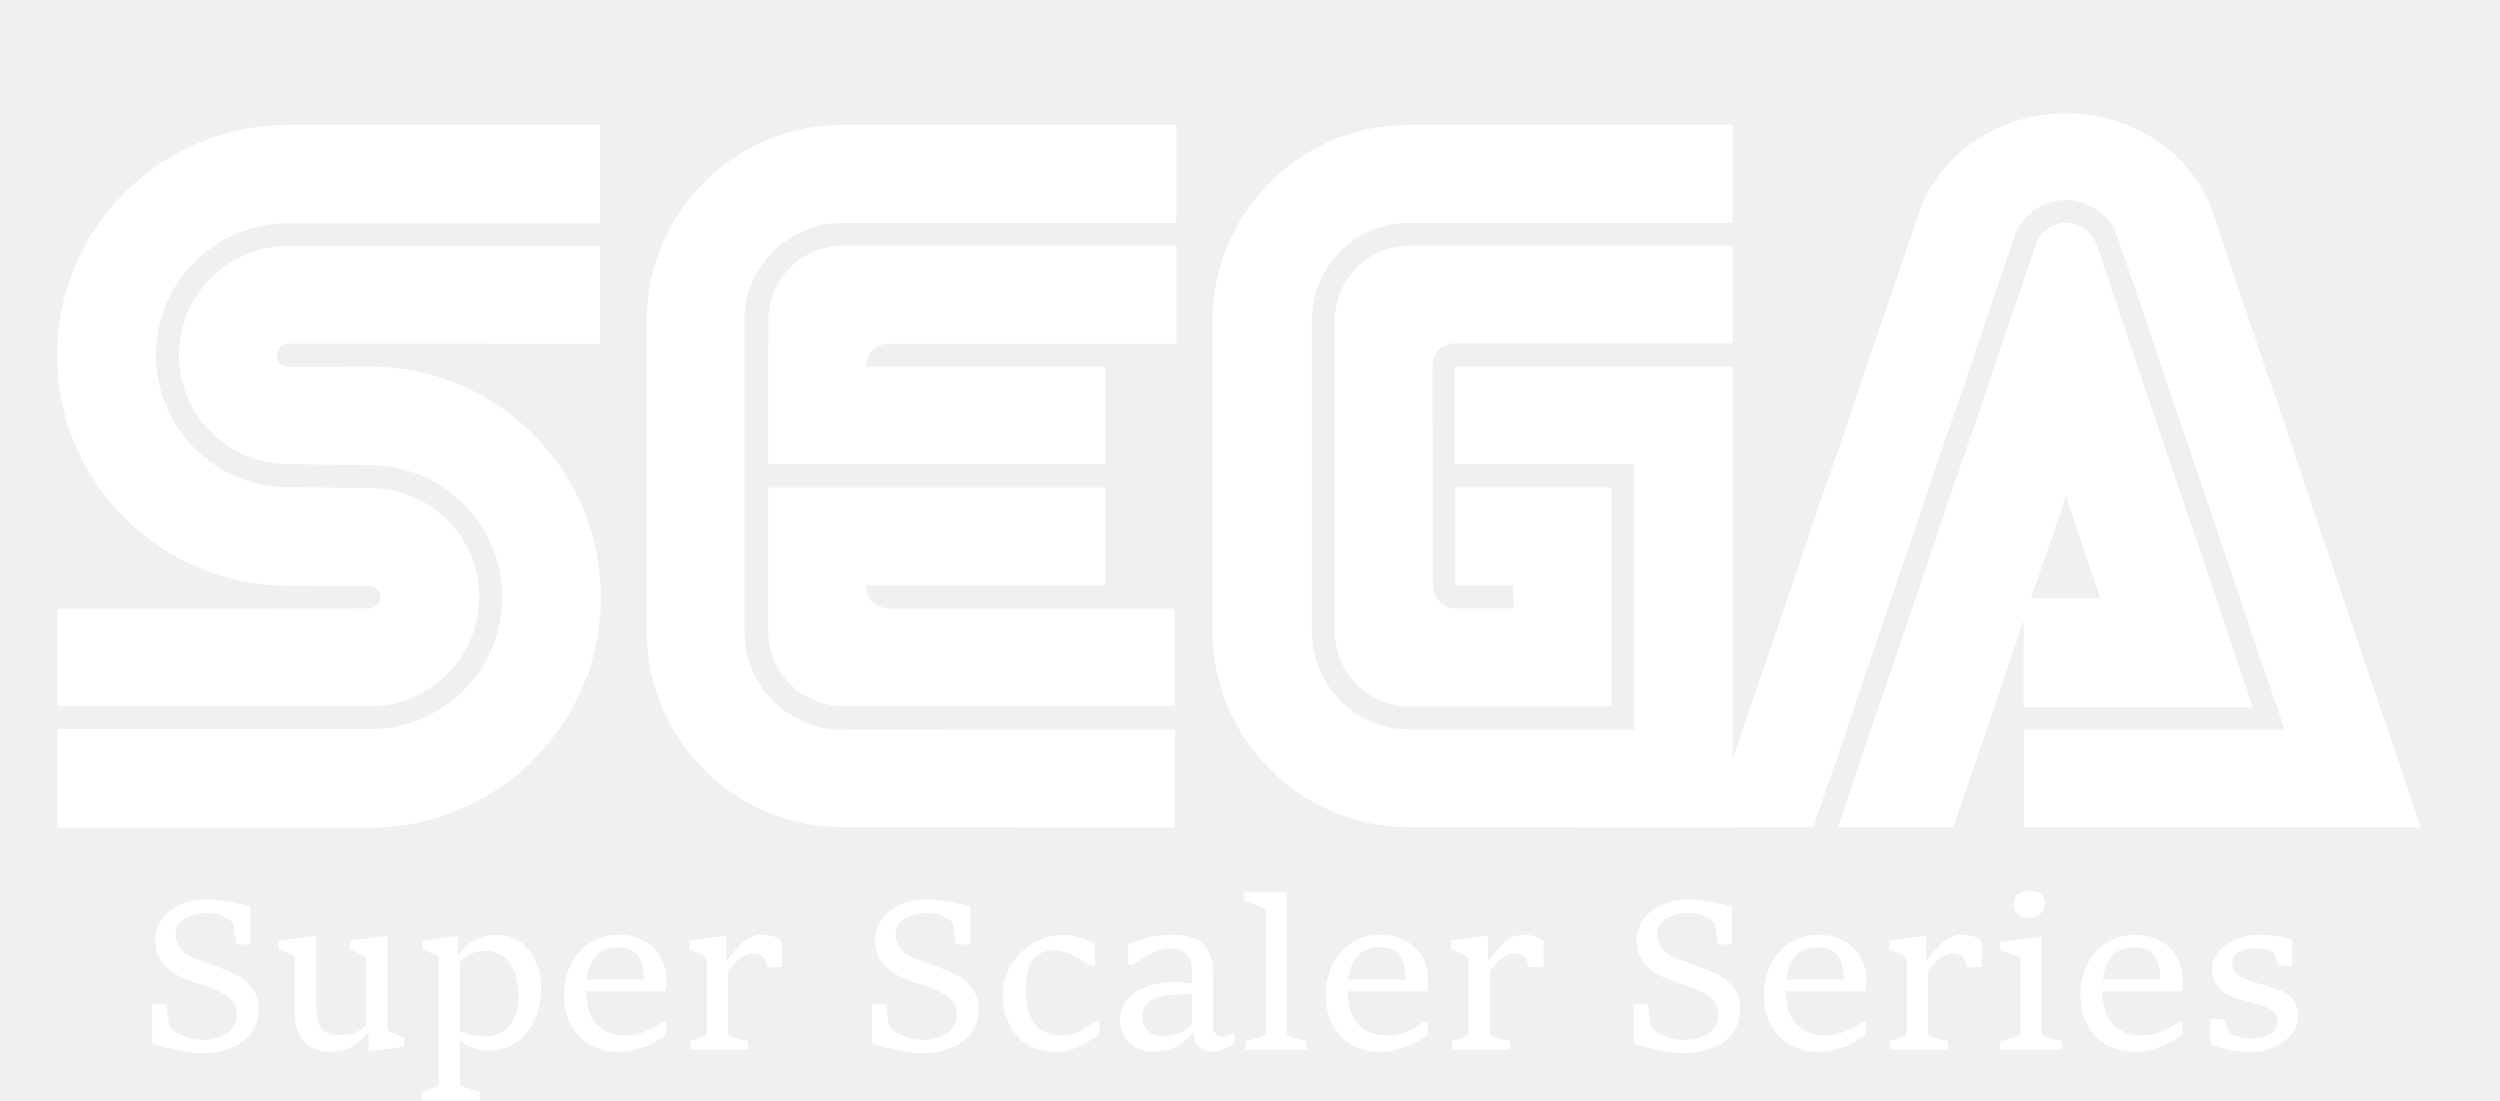
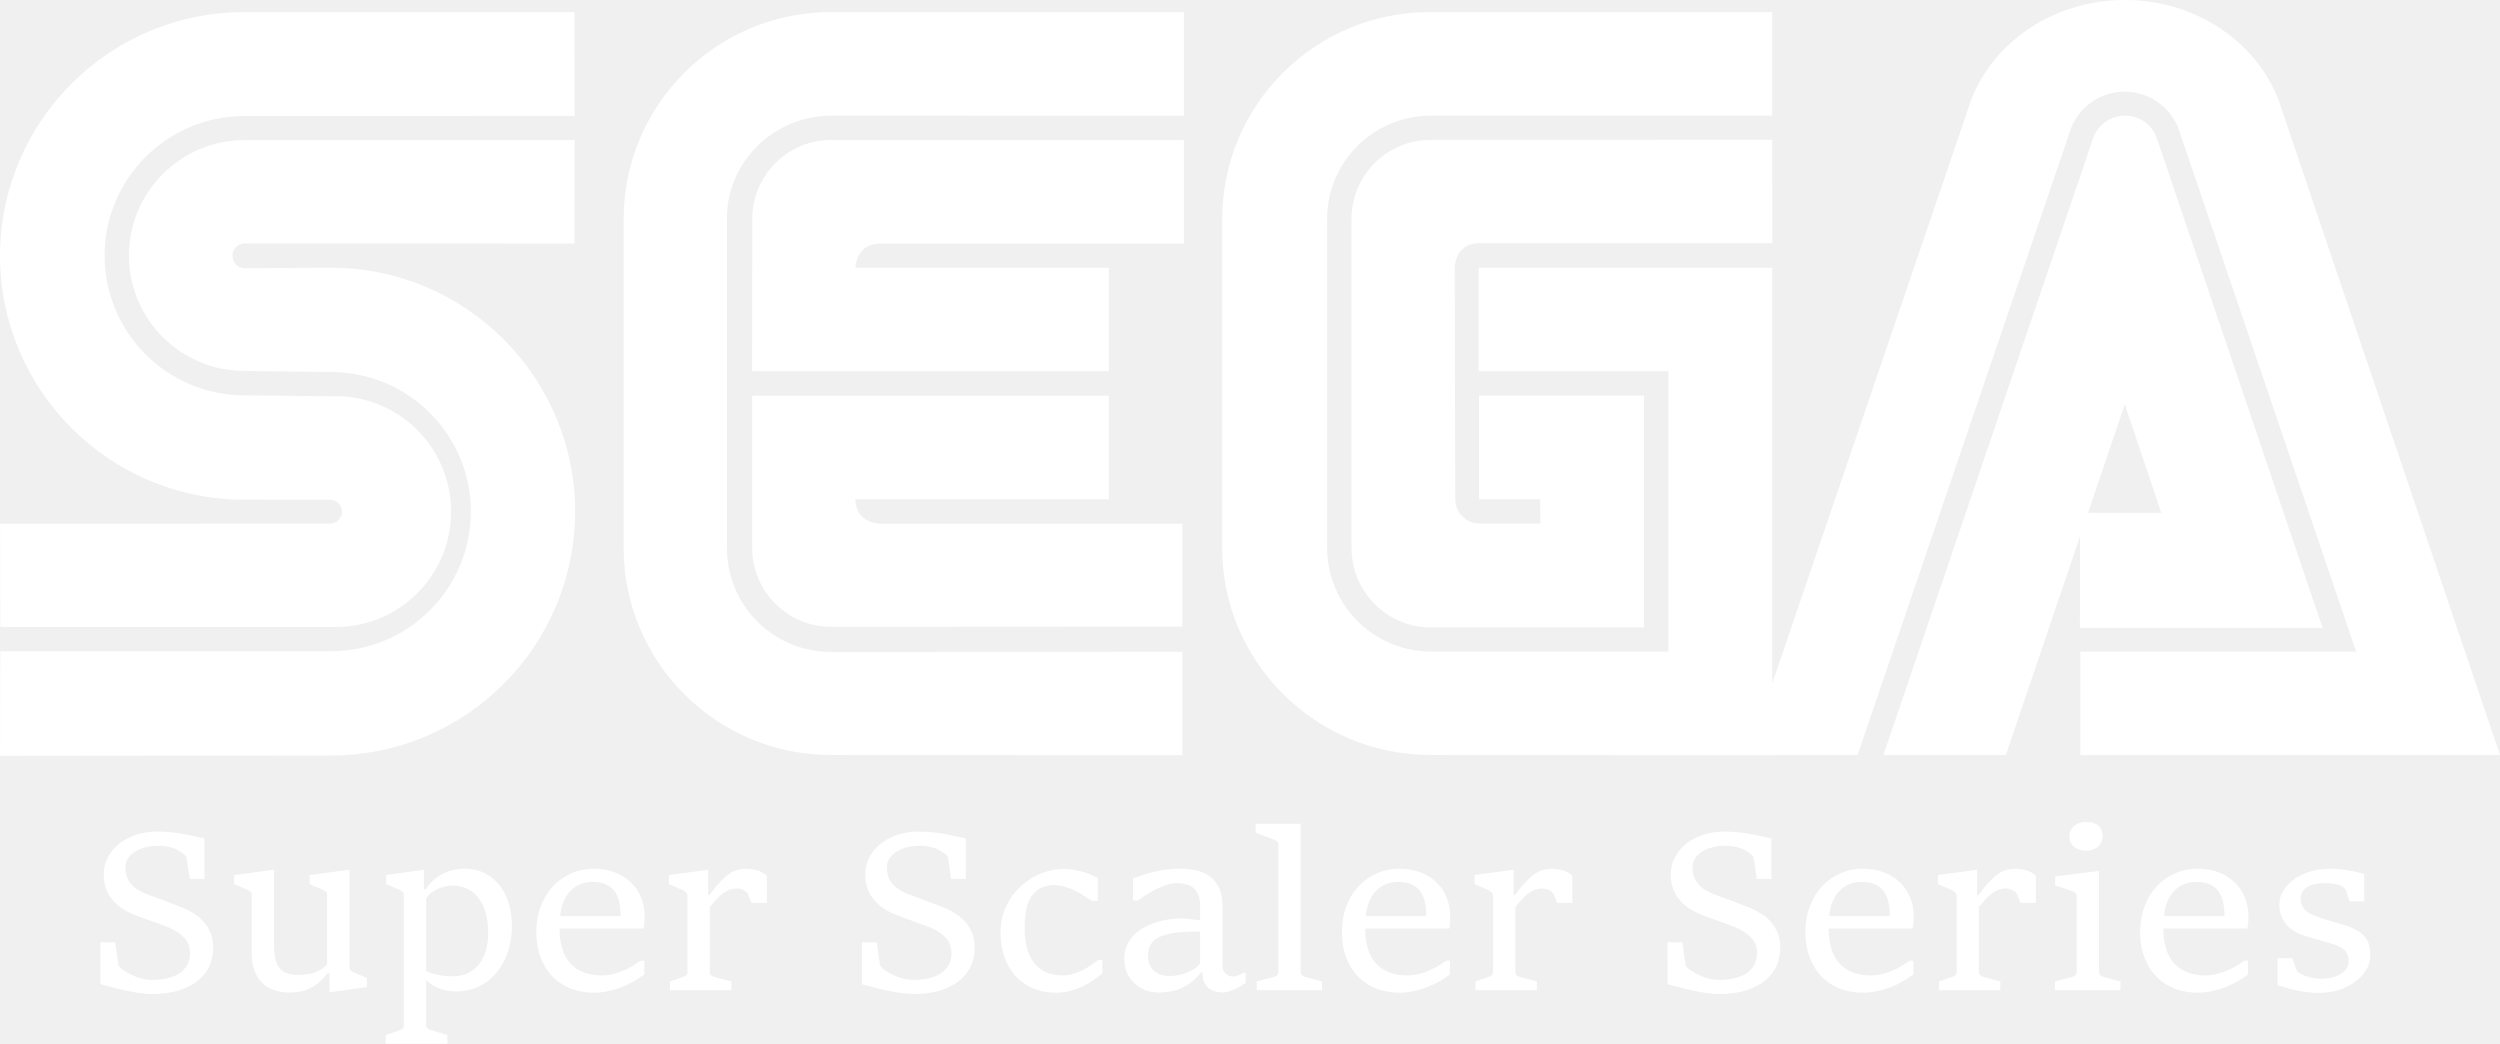
- <svg xmlns="http://www.w3.org/2000/svg" viewBox="92.989 133.629 360 158.43">
+ <svg xmlns="http://www.w3.org/2000/svg" viewBox="92.989 133.629 36.353 15.177">
  <g fill="#fff">
-     <path d="m101.228 252.858 44.973-.045c18.4 0 33.31-14.866 33.31-33.183 0-18.353-14.91-33.22-33.31-33.22l-11.68.064c-.92 0-1.667-.755-1.667-1.683 0-.93.747-1.685 1.667-1.685l44.89.01.019-14.083h-44.92c-8.684 0-15.75 7.054-15.75 15.722 0 8.676 7.065 15.703 15.75 15.703l11.735.155c10.542 0 19.073 8.502 19.073 18.991 0 10.497-8.53 19.018-19.073 19.018h-45z" />
-     <path d="M101.246 235.315h45c8.712 0 15.759-7.027 15.759-15.712 0-8.676-7.047-15.695-15.759-15.695l-11.735-.127c-10.524 0-19.063-8.512-19.063-19.028 0-10.486 8.54-19 19.063-19l44.919-.01-.018-14.136H134.52c-18.38 0-33.31 14.848-33.31 33.183s14.93 33.192 33.31 33.192l11.616.018c.883 0 1.63.72 1.63 1.63 0 .893-.747 1.611-1.63 1.611l-44.909.036zm113.133 3.396c-7.803 0-14.194-6.218-14.194-14.157v-44.926c0-7.638 6.391-13.92 14.194-13.92l48.003.008v-14.109H214.38c-15.622 0-28.276 12.608-28.276 28.176v44.772c0 15.569 12.654 28.195 28.276 28.195l47.803.02-.01-14.075z" />
-     <path d="M203.627 179.783c0-5.953 4.789-10.778 10.752-10.778h48.003v14.128h-41.358c-3.313 0-3.359 3.287-3.359 3.287h34.504v14.065h-48.56zm10.752 55.506c-5.945 0-10.77-4.798-10.77-10.734v-20.72h48.559v14.094h-34.504c.046 3.313 3.359 3.33 3.359 3.33h41.158l-.01 14.01zm81.643 3.386c-7.775 0-14.129-6.336-14.129-14.121v-44.772c0-7.793 6.308-14.075 14.092-14.075h46.494v-14.1h-46.602c-15.615 0-28.269 12.608-28.269 28.176v44.772c0 15.569 12.763 28.195 28.377 28.195l46.494.02v-66.35h-39.957v14.065h25.836v38.19z" />
-     <path d="M285.206 224.554c0 5.965 4.825 10.817 10.779 10.817h29.04v-31.554h-22.468v14.112h8.339l.026 3.313h-8.301c-1.812 0-3.296-1.501-3.296-3.313l-.074-31.518s-.01-3.278 3.332-3.36h39.911l-.018-14.056-46.494.01c-5.953 0-10.778 4.825-10.778 10.778v44.771m100.963-55.76a4.6 4.6 0 0 1 4.342-3.085 4.584 4.584 0 0 1 4.342 3.086l22.57 66.675h-33.048l.036-15.685h11.044l-4.972-14.776-16.195 47.748h-16.66z" />
-     <path d="M421.971 238.675h-37.543v14.082h57.135l-29.715-87.914c-2.604-8.575-11.187-14.884-21.349-14.884-10.177 0-18.734 6.281-21.358 14.85l-29.986 87.95h14.958l29.114-85.493a7.841 7.841 0 0 1 7.247-4.825c3.259 0 6.062 1.994 7.255 4.807z" />
+     <path d="m92.99 144.62 4.804-.005a3.551 3.551 0 0 0 3.558-3.544 3.552 3.552 0 0 0-3.558-3.549l-1.247.007a.18.18 0 0 1-.178-.18c0-.099.08-.18.178-.18l4.795.001.002-1.504h-4.798c-.928 0-1.682.754-1.682 1.68a1.68 1.68 0 0 0 1.682 1.677l1.253.016c1.126 0 2.037.908 2.037 2.029a2.034 2.034 0 0 1-2.037 2.031h-4.806z" />
+     <path d="M92.993 142.746h4.806a1.679 1.679 0 1 0 0-3.355l-1.253-.013a2.034 2.034 0 0 1-2.036-2.033c0-1.12.912-2.029 2.036-2.029l4.798-.001-.002-1.51h-4.795a3.552 3.552 0 0 0-3.558 3.544 3.552 3.552 0 0 0 3.558 3.546l1.24.001c.095 0 .175.077.175.175 0 .095-.08.172-.174.172l-4.797.003zm12.084.363a1.508 1.508 0 0 1-1.517-1.513v-4.798c0-.816.683-1.487 1.517-1.487l5.127.001v-1.507h-5.127a3.014 3.014 0 0 0-3.02 3.01v4.782a3.016 3.016 0 0 0 3.02 3.011l5.105.002v-1.503z" />
+     <path d="M103.928 136.814c0-.635.512-1.15 1.149-1.15h5.127v1.508h-4.418c-.354 0-.358.351-.358.351h3.685v1.503h-5.187zm1.149 5.93c-.635 0-1.15-.513-1.15-1.147v-2.214h5.186v1.506h-3.686c.005.354.36.356.36.356h4.395v1.496zm8.72.36c-.83 0-1.51-.676-1.51-1.508v-4.782c0-.832.674-1.503 1.506-1.503h4.966v-1.506h-4.978a3.014 3.014 0 0 0-3.02 3.01v4.782c0 1.663 1.364 3.011 3.032 3.011l4.966.002v-7.087h-4.268v1.503h2.76v4.079z" />
+     <path d="M112.642 141.596c0 .638.515 1.156 1.15 1.156h3.103v-3.37h-2.4v1.507h.89l.003.354h-.886a.355.355 0 0 1-.352-.354l-.008-3.367s-.001-.35.356-.358h4.262l-.001-1.502-4.966.001c-.636 0-1.152.516-1.152 1.151v4.782m10.784-5.955a.491.491 0 0 1 .464-.33.49.49 0 0 1 .464.33l2.41 7.121h-3.53l.004-1.675h1.18l-.531-1.578-1.73 5.1h-1.78z" />
+     <path d="M127.25 143.105h-4.01v1.504h6.102l-3.174-9.39c-.278-.916-1.195-1.59-2.28-1.59-1.087 0-2.001.67-2.281 1.586l-3.203 9.394H120l3.11-9.131a.837.837 0 0 1 .774-.516c.348 0 .648.213.775.514z" />
  </g>
-   <path fill="#fff" d="M114.892 278.256h2.008l.436 3.04q.029.218.262.421.232.19.392.306.379.247.815.494.436.233.93.422.495.19 1.048.306.567.116 1.193.116 1.193 0 2.138-.247.96-.248 1.615-.713.654-.48 1.003-1.15.35-.668.35-1.497 0-1.28-.786-2.124-.771-.844-2.095-1.396-.654-.262-1.294-.495-.64-.233-1.266-.45-.625-.233-1.236-.452-.61-.218-1.193-.465-1.803-.756-2.85-2.11-1.033-1.352-1.033-3.257 0-1.266.567-2.328.567-1.076 1.542-1.847.989-.785 2.312-1.222 1.339-.436 2.866-.436.93 0 1.789.087.873.088 1.658.233.8.13 1.542.305l1.425.306v5.527h-1.992l-.437-2.894q-.029-.204-.261-.408-.233-.203-.408-.32-.232-.16-.538-.32-.29-.16-.669-.29-.378-.131-.844-.204-.465-.088-1.032-.088-1.091 0-1.95.233-.843.233-1.425.64-.582.393-.887.931-.306.538-.306 1.15 0 .552.146 1.076.145.523.494 1.003.35.466.946.873t1.498.742q.596.218 1.178.436.582.204 1.164.422.596.218 1.207.465.626.233 1.31.524.741.32 1.454.77.727.452 1.294 1.106.568.64.917 1.513.349.873.349 2.036 0 1.208-.48 2.342-.466 1.12-1.484 1.993-1.004.873-2.604 1.396-1.585.524-3.81.524-.786 0-1.644-.13-.858-.117-1.746-.306-.887-.19-1.789-.422-.901-.247-1.789-.48zm20.582-6.473q0-.291-.174-.437-.16-.145-.364-.232l-1.833-.786v-1.236l5.411-.727v9.992q0 1.033.116 1.848.131.8.48 1.352.364.553 1.033.844.67.276 1.76.276.495 0 1.018-.058.539-.073 1.048-.233.509-.174.96-.45.465-.291.814-.728v-9.425q0-.291-.174-.422-.16-.145-.393-.247l-1.818-.786v-1.236l5.425-.727v13.28q0 .29.16.436.175.13.393.233l1.818.785v1.237l-5.09.727v-2.647h-.219q-.684.887-1.367 1.41-.67.524-1.338.8-.67.277-1.324.364-.64.087-1.266.087-1.047 0-1.978-.305-.93-.306-1.614-.946-.684-.654-1.091-1.672-.393-1.018-.393-2.444zm18.24 19.098 1.92-.684q.247-.087.393-.218.16-.13.16-.422v-17.774q0-.291-.175-.437-.174-.145-.378-.232l-1.833-.786v-1.236l5.12-.727v2.661h.248q.64-.96 1.396-1.512.756-.568 1.484-.844.727-.29 1.367-.364.64-.072 1.062-.072 1.498 0 2.69.596 1.193.582 2.022 1.63.83 1.032 1.266 2.457.45 1.426.45 3.084 0 1.847-.523 3.476-.523 1.63-1.513 2.837-.989 1.207-2.414 1.92-1.426.698-3.215.698-.698 0-1.309-.13-.596-.132-1.105-.35-.495-.218-.902-.495-.393-.29-.698-.596v6.169q0 .29.174.421.175.146.393.218l2.327.713v1.178h-8.407zm5.513-8.727q.349.203.829.349.48.13.974.218.51.087.975.13.465.03.77.03 1.252 0 2.168-.45.931-.466 1.527-1.266.611-.8.902-1.862.306-1.077.306-2.284 0-1.367-.291-2.545-.277-1.193-.887-2.066-.597-.872-1.513-1.367-.917-.51-2.182-.51-.378 0-.858.088t-.975.291q-.48.19-.945.524-.466.334-.8.814zm29.702-1.411v1.862q-.582.45-1.339.901-.756.437-1.643.8-.887.35-1.877.568-.989.232-2.007.232-1.643 0-3.083-.538-1.426-.538-2.488-1.585-1.047-1.062-1.658-2.604-.61-1.556-.61-3.563 0-1.833.581-3.404.582-1.571 1.615-2.72 1.047-1.15 2.487-1.804 1.44-.654 3.156-.654 1.63 0 2.91.509 1.28.509 2.167 1.382.887.872 1.352 2.05.48 1.164.48 2.473 0 .146-.014.378 0 .219-.015.466-.014.247-.043.48-.03.233-.073.393h-11.433q0 3.2 1.513 4.8 1.513 1.585 4.218 1.585.844 0 1.63-.204.785-.203 1.468-.509.684-.305 1.251-.654.567-.35.96-.64zm-3.215-6.066q0-1.105-.204-1.963-.203-.873-.669-1.47-.45-.596-1.178-.901-.727-.32-1.774-.32-.902 0-1.673.305-.756.306-1.338.902-.582.596-.946 1.47-.363.857-.45 1.977zm6.706 8.903 1.832-.64q.233-.073.393-.219.16-.16.16-.45V272q0-.378-.218-.567-.218-.19-.378-.262l-1.935-.844v-1.236l5.338-.727v3.447h.19q.756-1.062 1.396-1.746.654-.698 1.236-1.105.596-.407 1.15-.567.552-.16 1.105-.16.334 0 .712.043.393.03.771.131.393.102.757.291.363.19.669.495v3.68h-2.08l-.422-1.077q-.073-.189-.233-.349-.16-.16-.378-.276-.218-.116-.465-.175-.248-.072-.495-.072-.655 0-1.193.247-.523.247-.974.625-.437.379-.815.815-.363.436-.698.829v8.83q0 .29.145.45.16.145.408.218l2.37.64v1.193h-8.348zm26.138-5.324h2.007l.436 3.04q.03.218.262.421.233.19.393.306.378.247.814.494.437.233.931.422.495.19 1.048.306.567.116 1.192.116 1.193 0 2.139-.247.96-.248 1.614-.713.655-.48 1.004-1.15.349-.668.349-1.497 0-1.28-.786-2.124-.77-.844-2.094-1.396-.655-.262-1.295-.495-.64-.233-1.265-.45-.626-.233-1.237-.452-.61-.218-1.192-.465-1.804-.756-2.851-2.11-1.033-1.352-1.033-3.257 0-1.266.567-2.328.568-1.076 1.542-1.847.99-.785 2.313-1.222 1.338-.436 2.865-.436.931 0 1.79.087.872.088 1.658.233.8.13 1.541.305l1.426.306v5.527h-1.993l-.436-2.894q-.03-.204-.262-.408-.233-.203-.407-.32-.233-.16-.538-.32-.291-.16-.67-.29-.378-.131-.843-.204-.466-.088-1.033-.088-1.09 0-1.949.233-.844.233-1.425.64-.582.393-.888.931-.305.538-.305 1.15 0 .552.145 1.076.146.523.495 1.003.349.466.945.873.597.407 1.498.742.597.218 1.179.436.581.204 1.163.422.597.218 1.208.465.625.233 1.309.524.741.32 1.454.77.727.452 1.295 1.106.567.64.916 1.513.35.873.35 2.036 0 1.208-.48 2.342-.466 1.12-1.484 1.993-1.004.873-2.604 1.396-1.586.524-3.811.524-.785 0-1.644-.13-.858-.117-1.745-.306-.887-.19-1.79-.422-.901-.247-1.788-.48zm32.727 2.385v1.847q-.567.451-1.236.917-.67.465-1.455.843-.785.378-1.687.611-.902.247-1.935.247-1.745 0-3.142-.596-1.396-.61-2.385-1.687-.975-1.091-1.498-2.604-.524-1.513-.524-3.345 0-1.295.35-2.43.348-1.148.96-2.094.61-.96 1.44-1.716.828-.771 1.774-1.295.96-.523 1.993-.8 1.032-.276 2.065-.276.858 0 1.585.145.728.131 1.31.335.596.189 1.032.393.437.203.728.334v3.142h-.742q-.597-.335-1.164-.713-.567-.378-1.207-.698-.626-.32-1.367-.524-.728-.218-1.659-.218-.261 0-.596.073-.335.058-.684.189-.334.116-.64.305-.305.175-.509.408-.262.276-.509.64-.247.349-.45.916-.19.553-.306 1.382-.117.829-.117 2.036 0 1.498.335 2.677.335 1.178.975 1.992.654.815 1.614 1.251.96.422 2.226.422.785 0 1.483-.218.713-.218 1.324-.524.625-.32 1.149-.683l.945-.684zm13.396 1.702q-.64.887-1.396 1.425-.742.538-1.498.83-.757.29-1.484.378-.713.101-1.294.101-1.135 0-2.022-.378-.873-.393-1.484-1.018-.596-.64-.916-1.455-.32-.829-.32-1.716 0-1.033.363-1.833.364-.814.96-1.425.611-.611 1.397-1.033.8-.436 1.658-.698.873-.276 1.745-.393.888-.13 1.659-.13.16 0 .523.028.364.03.757.073.407.044.756.087.349.044.509.059v-2.008q0-.858-.247-1.44-.233-.581-.655-.93-.422-.364-1.003-.51-.582-.16-1.266-.16-.742 0-1.513.277-.77.262-1.483.64-.698.363-1.31.77-.596.408-1.003.67h-.654v-3.011q.698-.233 1.381-.466.684-.232 1.44-.421.771-.19 1.63-.306.872-.116 1.949-.116 1.105 0 2.152.218 1.048.204 1.848.77.814.568 1.294 1.572.495 1.003.495 2.589v8.218q0 .291.13.538.131.233.335.408.204.174.466.276.261.087.509.087.174 0 .349-.043.174-.044.363-.117.19-.072.364-.16.189-.102.364-.189h.261v1.382q-.218.16-.581.378-.364.218-.8.422-.422.204-.859.349-.421.145-.77.145-.713 0-1.251-.174-.539-.175-.902-.51-.35-.348-.538-.857-.175-.51-.175-1.193zm-.087-5.571q-1.585 0-2.895.116-1.309.117-2.24.466-.93.334-1.454.974-.51.626-.51 1.673 0 .83.277 1.382.277.553.698.873.422.32.946.45.523.131 1.018.131t1.076-.101q.597-.102 1.164-.306.582-.218 1.076-.538.51-.32.844-.771zm7.709 6.808 2.371-.64q.247-.073.407-.219.16-.16.16-.45v-17.325q0-.29-.189-.436-.189-.16-.378-.233l-2.516-.93v-1.237h6.123v20.16q0 .291.175.451.189.16.393.218l2.341.64v1.193h-8.887zm26.298-2.837v1.862q-.582.45-1.338.901-.756.437-1.643.8-.888.35-1.877.568-.989.232-2.007.232-1.644 0-3.084-.538-1.425-.538-2.487-1.585-1.047-1.062-1.658-2.604-.611-1.556-.611-3.563 0-1.833.582-3.404.581-1.571 1.614-2.72 1.047-1.15 2.487-1.804 1.44-.654 3.157-.654 1.629 0 2.909.509 1.28.509 2.167 1.382.887.872 1.353 2.05.48 1.164.48 2.473 0 .146-.015.378 0 .219-.014.466-.015.247-.044.48-.029.233-.072.393h-11.433q0 3.2 1.513 4.8 1.512 1.585 4.218 1.585.843 0 1.629-.204.785-.203 1.469-.509.684-.305 1.25-.654.568-.35.96-.64zm-3.214-6.066q0-1.105-.204-1.963-.203-.873-.669-1.47-.45-.596-1.178-.901-.727-.32-1.775-.32-.901 0-1.672.305-.757.306-1.339.902-.581.596-.945 1.47-.364.857-.451 1.977zm6.705 8.903 1.833-.64q.233-.073.393-.219.16-.16.16-.45V272q0-.378-.218-.567-.219-.19-.379-.262l-1.934-.844v-1.236l5.338-.727v3.447h.19q.755-1.062 1.395-1.746.655-.698 1.237-1.105.596-.407 1.149-.567.553-.16 1.105-.16.335 0 .713.043.393.03.771.131.393.102.756.291.364.19.67.495v3.68h-2.08l-.422-1.077q-.073-.189-.233-.349-.16-.16-.378-.276-.218-.116-.466-.175-.247-.072-.494-.072-.655 0-1.193.247-.524.247-.975.625-.436.379-.814.815-.364.436-.698.829v8.83q0 .29.145.45.16.145.407.218l2.371.64v1.193h-8.349zm26.138-5.324h2.008l.436 3.04q.03.218.262.421.233.19.393.306.378.247.814.494.437.233.931.422.495.19 1.047.306.568.116 1.193.116 1.193 0 2.138-.247.96-.248 1.615-.713.654-.48 1.003-1.15.35-.668.35-1.497 0-1.28-.786-2.124-.77-.844-2.094-1.396-.655-.262-1.295-.495-.64-.233-1.265-.45-.626-.233-1.237-.452-.61-.218-1.193-.465-1.803-.756-2.85-2.11-1.033-1.352-1.033-3.257 0-1.266.567-2.328.567-1.076 1.542-1.847.989-.785 2.313-1.222 1.338-.436 2.865-.436.931 0 1.79.087.872.088 1.657.233.8.13 1.542.305l1.426.306v5.527h-1.993l-.436-2.894q-.03-.204-.262-.408-.233-.203-.408-.32-.232-.16-.538-.32-.29-.16-.669-.29-.378-.131-.843-.204-.466-.088-1.033-.088-1.091 0-1.95.233-.843.233-1.425.64-.582.393-.887.931-.305.538-.305 1.15 0 .552.145 1.076.145.523.495 1.003.349.466.945.873t1.498.742q.597.218 1.178.436.582.204 1.164.422.596.218 1.207.465.626.233 1.31.524.741.32 1.454.77.727.452 1.294 1.106.568.64.917 1.513.349.873.349 2.036 0 1.208-.48 2.342-.466 1.12-1.484 1.993-1.003.873-2.603 1.396-1.586.524-3.811.524-.786 0-1.644-.13-.858-.117-1.745-.306-.888-.19-1.79-.422-.901-.247-1.789-.48zm33.47 2.487v1.862q-.582.45-1.339.901-.756.437-1.643.8-.888.35-1.877.568-.989.232-2.007.232-1.644 0-3.084-.538-1.425-.538-2.487-1.585-1.047-1.062-1.658-2.604-.61-1.556-.61-3.563 0-1.833.58-3.404.583-1.571 1.615-2.72 1.048-1.15 2.488-1.804 1.44-.654 3.156-.654 1.63 0 2.91.509 1.28.509 2.166 1.382.888.872 1.353 2.05.48 1.164.48 2.473 0 .146-.014.378 0 .219-.015.466-.014.247-.043.48-.03.233-.073.393h-11.433q0 3.2 1.513 4.8 1.513 1.585 4.218 1.585.844 0 1.63-.204.785-.203 1.468-.509.684-.305 1.251-.654.567-.35.96-.64zm-3.215-6.066q0-1.105-.204-1.963-.203-.873-.669-1.47-.45-.596-1.178-.901-.727-.32-1.774-.32-.902 0-1.673.305-.757.306-1.338.902-.582.596-.946 1.47-.363.857-.45 1.977zm6.705 8.903 1.833-.64q.233-.073.393-.219.16-.16.16-.45V272q0-.378-.218-.567-.218-.19-.378-.262l-1.935-.844v-1.236l5.338-.727v3.447h.19q.756-1.062 1.396-1.746.654-.698 1.236-1.105.596-.407 1.15-.567.552-.16 1.105-.16.334 0 .712.043.393.03.771.131.393.102.757.291.363.19.669.495v3.68h-2.08l-.422-1.077q-.073-.189-.233-.349-.16-.16-.378-.276-.218-.116-.466-.175-.247-.072-.494-.072-.655 0-1.193.247-.523.247-.974.625-.437.379-.815.815-.364.436-.698.829v8.83q0 .29.145.45.16.145.408.218l2.37.64v1.193h-8.349zm19.971-17.804q-.436 0-.843-.131-.393-.131-.698-.364-.306-.247-.495-.596-.175-.364-.175-.83 0-.494.175-.858.19-.378.495-.625.305-.262.698-.378.407-.131.843-.131.524 0 .946.116.422.102.713.335.305.232.465.582.175.334.175.8 0 .494-.175.887-.175.378-.48.654-.305.262-.727.408-.422.13-.917.13zm-4.189 17.803 2.371-.64q.247-.072.407-.218.175-.16.175-.45v-10.314q0-.29-.175-.436-.16-.16-.392-.233l-2.357-.785v-1.237l5.964-.727v13.731q0 .291.175.451.174.16.378.218l2.37.64v1.193h-8.916zm26.298-2.836v1.862q-.581.45-1.338.901-.756.437-1.643.8-.888.35-1.877.568-.989.232-2.007.232-1.644 0-3.084-.538-1.425-.538-2.487-1.585-1.047-1.062-1.658-2.604-.611-1.556-.611-3.563 0-1.833.582-3.404t1.614-2.72q1.048-1.15 2.488-1.804 1.44-.654 3.156-.654 1.63 0 2.91.509 1.28.509 2.166 1.382.888.872 1.353 2.05.48 1.164.48 2.473 0 .146-.014.378 0 .219-.015.466-.015.247-.044.48-.029.233-.072.393h-11.433q0 3.2 1.513 4.8 1.512 1.585 4.218 1.585.843 0 1.629-.204.785-.203 1.469-.509.684-.305 1.25-.654.568-.35.96-.64zm-3.214-6.066q0-1.105-.204-1.963-.203-.873-.669-1.47-.45-.596-1.178-.901-.727-.32-1.775-.32-.901 0-1.672.305-.757.306-1.338.902-.582.596-.946 1.47-.364.857-.45 1.977zm7.229 5.731h2.022l.436 1.31q.088.276.218.465.146.174.335.29.305.175.654.306.35.131.728.233.378.087.785.145.407.044.815.044.61 0 1.265-.13.655-.146 1.193-.437.538-.306.873-.757.349-.45.349-1.076 0-.524-.16-.887-.16-.378-.466-.655-.305-.29-.77-.494-.452-.204-1.062-.379-.859-.247-1.702-.494-.844-.247-1.702-.495-.902-.261-1.571-.683-.67-.422-1.12-.975-.45-.567-.67-1.222-.217-.669-.217-1.41 0-1.048.567-1.935.567-.902 1.513-1.556.945-.655 2.182-1.019 1.236-.363 2.574-.363.698 0 1.31.058.625.044 1.192.145.567.088 1.105.219.539.13 1.106.29v3.724h-2.007l-.437-1.425q-.072-.219-.247-.379-.175-.174-.335-.261-.509-.248-1.105-.335-.596-.102-1.251-.102-.713 0-1.31.146-.595.13-1.032.392-.436.262-.683.655-.233.393-.233.902 0 .523.16.93.16.393.523.728.364.32.931.582.582.262 1.397.509.349.102.698.218l.698.204q.35.102.698.218l.698.204q.96.29 1.659.654.698.364 1.149.858.45.48.654 1.106.218.625.218 1.44 0 1.178-.61 2.152-.597.96-1.586 1.644-.974.684-2.24 1.062-1.25.364-2.545.364-.83 0-1.6-.102-.771-.088-1.484-.248-.698-.145-1.338-.334-.64-.19-1.222-.378z" />
+   <path fill="#fff" d="M94.45 147.332h.215l.046.325q.003.023.028.045l.042.033q.04.026.087.053.047.024.1.045.053.02.112.032.06.013.127.013.128 0 .228-.027.103-.026.173-.076.07-.051.107-.123.037-.071.037-.16 0-.136-.084-.226-.082-.09-.223-.15-.07-.028-.138-.052l-.136-.049-.132-.048q-.065-.023-.127-.05-.193-.08-.305-.225-.11-.144-.11-.348 0-.135.06-.248.061-.115.165-.198.106-.084.247-.13.143-.047.306-.047.1 0 .192.01.093.008.177.024.085.014.164.033l.153.032v.59h-.213l-.047-.308q-.003-.022-.028-.044t-.043-.034q-.025-.017-.058-.034-.03-.018-.071-.031-.04-.014-.09-.022-.05-.01-.11-.01-.117 0-.21.026-.09.025-.151.068-.063.042-.095.1-.033.057-.033.122 0 .06.016.115.015.056.053.107.037.05.1.094.064.043.16.079l.127.046.124.046q.064.023.129.05.067.024.14.055.079.034.155.083.078.048.138.118.06.068.098.161.037.094.037.218 0 .129-.05.25-.05.12-.16.213-.107.093-.278.149-.169.056-.406.056-.084 0-.176-.014-.092-.013-.187-.033-.094-.02-.19-.045l-.192-.051zm2.199-.691q0-.031-.019-.047-.017-.015-.039-.025l-.196-.083v-.132l.578-.078v1.067q0 .11.013.197.014.086.051.145.039.059.11.09.072.03.188.03.053 0 .11-.007.057-.008.111-.024.054-.019.103-.049.05-.03.087-.077v-1.007q0-.031-.019-.045-.017-.016-.042-.027l-.194-.083v-.132l.58-.078v1.418q0 .031.016.047.02.014.042.025l.195.084v.132l-.544.077v-.282h-.024q-.073.094-.146.15-.071.056-.142.086-.072.03-.142.039-.068.009-.135.009-.112 0-.211-.033-.1-.033-.173-.101-.073-.07-.116-.179-.042-.108-.042-.26zm1.948 2.04.205-.073q.026-.01.042-.024.017-.013.017-.045v-1.898q0-.031-.019-.047-.018-.015-.04-.025l-.196-.083v-.133l.547-.077v.284h.027q.068-.103.149-.162.08-.06.158-.09t.146-.038q.069-.009.114-.009.16 0 .287.064.127.062.216.174.089.11.135.263.048.152.048.33 0 .196-.056.37-.056.175-.161.303-.106.13-.258.205-.152.075-.343.075-.075 0-.14-.014-.064-.014-.118-.037-.053-.024-.097-.053-.042-.031-.074-.064v.659q0 .031.018.045.02.016.042.023l.249.076v.126h-.898zm.589-.932q.037.021.088.037.052.014.104.023.055.01.104.014.05.003.083.003.133 0 .231-.048.1-.05.163-.135.066-.086.097-.199.032-.115.032-.244 0-.146-.03-.272-.03-.127-.096-.22-.063-.094-.161-.146-.098-.055-.233-.055-.04 0-.092.009-.051.009-.104.031-.051.02-.1.056-.05.036-.086.087zm3.172-.151v.199q-.062.048-.143.096-.08.047-.175.086-.095.037-.2.06-.106.025-.215.025-.176 0-.33-.057-.152-.058-.265-.17-.112-.113-.177-.278-.065-.166-.065-.38 0-.196.062-.364.062-.168.172-.29.112-.123.266-.193.154-.07.337-.07.174 0 .31.054.137.055.232.148t.145.219q.05.124.05.264v.04l-.002.05q-.001.027-.005.052-.003.024-.008.042h-1.221q0 .341.161.512.162.17.45.17.09 0 .175-.022.084-.022.157-.055.073-.032.133-.07.06-.037.103-.068zm-.343-.648q0-.118-.022-.21-.022-.093-.071-.157-.049-.063-.126-.096-.078-.034-.19-.034-.096 0-.178.033-.081.032-.143.096-.063.064-.101.157-.04.091-.048.211zm.716.951.196-.068q.025-.008.042-.024.017-.017.017-.048v-1.097q0-.04-.023-.06-.024-.02-.04-.029l-.207-.09v-.132l.57-.077v.368h.02q.08-.114.15-.187.069-.074.131-.118.064-.043.123-.06t.118-.017q.036 0 .076.005.042.003.082.014.042.01.081.03.039.021.072.054v.393h-.223l-.045-.115q-.008-.02-.025-.038-.017-.017-.04-.03-.023-.012-.05-.018-.026-.008-.053-.008-.07 0-.127.027-.056.026-.104.066-.047.04-.087.087l-.075.089v.943q0 .031.016.048.017.016.043.023l.254.069v.127h-.892zm2.792-.569h.214l.047.325q.003.023.028.045l.042.033q.04.026.087.053.046.024.1.045.052.02.111.032.06.013.127.013.128 0 .229-.027.102-.026.172-.076.07-.051.108-.123.037-.071.037-.16 0-.136-.084-.226-.082-.09-.224-.15-.07-.028-.138-.052l-.135-.049-.132-.048q-.066-.023-.128-.05-.192-.08-.304-.225-.11-.144-.11-.348 0-.135.06-.248.06-.115.165-.198.105-.084.247-.13.143-.047.306-.047.1 0 .191.01.093.008.177.024.085.014.165.033l.152.032v.59h-.213l-.046-.308q-.003-.022-.028-.044t-.044-.034q-.025-.017-.057-.034-.032-.018-.072-.031-.04-.014-.09-.022-.05-.01-.11-.01-.117 0-.209.026-.09.025-.152.068-.062.042-.095.1-.032.057-.032.122 0 .06.015.115.016.056.053.107.037.05.101.094.064.043.16.079l.126.046.124.046q.064.023.13.05.066.024.139.055.08.034.155.083.078.048.139.118.06.068.097.161.038.094.038.218 0 .129-.051.25-.05.12-.159.213-.107.093-.278.149-.17.056-.407.056-.084 0-.176-.014-.091-.013-.186-.033-.095-.02-.191-.045l-.191-.051zm3.495.255v.197q-.06.049-.132.098-.071.05-.155.09-.084.04-.18.066-.096.026-.207.026-.186 0-.335-.064-.15-.065-.255-.18-.104-.116-.16-.278-.056-.162-.056-.357 0-.139.037-.26.037-.122.103-.224.065-.102.154-.183.088-.082.19-.138.102-.056.212-.086.11-.029.22-.029.092 0 .17.015.078.014.14.036.063.02.11.042l.078.036v.336h-.08q-.063-.036-.124-.077-.06-.04-.129-.074-.067-.034-.146-.056-.078-.024-.177-.024-.028 0-.064.008-.035.006-.073.02-.035.013-.068.033-.033.019-.055.044-.028.03-.054.068-.026.038-.048.098-.02.06-.033.148-.012.088-.012.217 0 .16.036.286.035.126.104.213.07.087.172.133.103.046.238.046.084 0 .158-.024.076-.023.142-.056.066-.034.122-.073l.101-.073zm1.431.182q-.068.095-.149.152-.08.058-.16.089-.08.03-.158.04-.076.011-.139.011-.12 0-.216-.04-.093-.042-.158-.11-.064-.068-.098-.155-.034-.088-.034-.183 0-.11.039-.196.039-.087.102-.152.066-.065.15-.11.085-.047.177-.075.093-.03.186-.042.095-.014.177-.014l.056.003.08.008.082.01.054.005v-.214q0-.092-.026-.154-.025-.062-.07-.1-.045-.038-.108-.054-.062-.017-.135-.017-.079 0-.161.03-.083.028-.159.068-.074.039-.14.082-.063.044-.107.072h-.07v-.322l.148-.05q.073-.024.154-.044.082-.02.174-.033.093-.013.208-.013.118 0 .23.024.112.022.197.082.087.06.138.168.053.107.053.276v.878q0 .031.014.058.014.025.036.043.022.019.05.03.028.009.054.009.019 0 .037-.005.019-.005.04-.013l.038-.017.039-.02h.028v.148q-.023.017-.062.04-.04.023-.086.045-.045.022-.091.037-.045.016-.083.016-.076 0-.133-.019-.058-.018-.096-.054-.038-.037-.058-.092-.019-.054-.019-.127zm-.009-.595q-.169 0-.309.012-.14.013-.24.05-.098.036-.154.104-.055.067-.055.179 0 .088.03.147.03.06.074.094.045.034.101.048.056.014.109.014t.115-.011q.064-.011.124-.033.062-.023.115-.057.055-.035.09-.083zm.824.727.253-.068q.026-.008.043-.024.018-.017.018-.048v-1.85q0-.031-.02-.047-.02-.017-.041-.025l-.269-.1v-.131h.654v2.153q0 .031.019.048.02.017.042.024l.25.068v.127h-.95zm2.809-.303v.199q-.063.048-.143.096-.081.047-.176.086-.095.037-.2.06-.106.025-.215.025-.175 0-.33-.057-.151-.058-.265-.17-.112-.113-.177-.278-.065-.166-.065-.38 0-.196.062-.364.062-.168.172-.29.112-.123.266-.193.154-.07.337-.07.174 0 .311.054.137.055.231.148.095.093.145.219.051.124.051.264l-.002.04v.05l-.006.052q-.003.024-.008.042h-1.22q0 .341.16.512.162.17.451.17.09 0 .174-.022.084-.022.157-.055.073-.032.134-.07.06-.037.102-.068zm-.344-.648q0-.118-.022-.21-.021-.093-.071-.157-.048-.063-.126-.096-.077-.034-.19-.034-.096 0-.178.033-.08.032-.143.096-.062.064-.101.157-.039.091-.048.211zm.716.951.196-.068q.025-.008.042-.024.017-.017.017-.048v-1.097q0-.04-.023-.06-.023-.02-.04-.029l-.207-.09v-.132l.57-.077v.368h.02q.081-.114.15-.187.07-.074.132-.118.063-.043.122-.06.06-.017.118-.017.036 0 .076.005.042.003.083.014.042.01.08.03.04.021.072.054v.393h-.222l-.045-.115q-.008-.02-.025-.038-.017-.017-.04-.03-.024-.012-.05-.018-.027-.008-.053-.008-.07 0-.127.027-.056.026-.105.066-.046.04-.086.087l-.075.089v.943q0 .031.015.048.018.016.044.023l.253.069v.127h-.892zm2.792-.569h.215l.046.325q.003.023.028.045l.042.033q.04.026.087.053.047.024.1.045.053.02.111.032.061.013.128.013.127 0 .228-.027.103-.026.173-.076.07-.051.107-.123.037-.071.037-.16 0-.136-.084-.226-.082-.09-.223-.15-.07-.028-.139-.052l-.135-.049-.132-.048q-.065-.023-.127-.05-.193-.08-.305-.225-.11-.144-.11-.348 0-.135.06-.248.061-.115.165-.198.106-.084.247-.13.143-.047.306-.047.1 0 .191.01.094.008.177.024.086.014.165.033l.152.032v.59h-.212l-.047-.308q-.003-.022-.028-.044t-.044-.034q-.024-.017-.057-.034-.031-.018-.072-.031-.04-.014-.09-.022-.05-.01-.11-.01-.116 0-.208.026-.09.025-.152.068-.063.042-.095.1-.033.057-.033.122 0 .06.016.115.015.056.053.107.037.05.1.094.064.043.16.079l.126.046q.063.022.125.046.064.023.129.05.067.024.14.055.079.034.155.083.078.048.138.118.06.068.098.161.037.094.037.218 0 .129-.05.25-.05.12-.16.213-.107.093-.277.149-.17.056-.408.056-.084 0-.175-.014-.092-.013-.186-.033-.095-.02-.192-.045l-.19-.051zm3.575.266v.199q-.062.048-.143.096-.08.047-.175.086-.095.037-.2.06-.106.025-.215.025-.176 0-.33-.057-.152-.058-.265-.17-.112-.113-.177-.278-.066-.166-.066-.38 0-.196.062-.364.063-.168.173-.29.112-.123.266-.193.153-.07.337-.07.174 0 .31.054.137.055.232.148t.144.219q.052.124.052.264l-.001.04-.002.05q-.001.027-.005.052-.003.024-.008.042h-1.221q0 .341.161.512.162.17.45.17.09 0 .175-.022.084-.022.157-.055.073-.032.133-.07.06-.037.103-.068zm-.343-.648q0-.118-.022-.21-.022-.093-.072-.157-.048-.063-.125-.096-.078-.034-.19-.034-.096 0-.179.033-.08.032-.142.096-.063.064-.101.157-.04.091-.049.211zm.716.951.196-.068q.025-.008.042-.024.017-.017.017-.048v-1.097q0-.04-.023-.06-.024-.02-.04-.029l-.208-.09v-.132l.57-.077v.368h.02q.082-.114.15-.187.07-.074.132-.118.064-.043.123-.06t.118-.017q.036 0 .076.005.042.003.082.014.042.01.081.03.039.021.072.054v.393h-.223l-.045-.115q-.008-.02-.025-.038-.017-.017-.04-.03-.023-.012-.05-.018-.026-.008-.053-.008-.07 0-.127.027-.056.026-.104.066-.047.04-.087.087l-.075.089v.943q0 .031.016.048.017.016.043.023l.253.069v.127h-.891zm2.133-1.902q-.047 0-.09-.014-.042-.014-.074-.039-.033-.026-.053-.063-.02-.04-.02-.089 0-.053.02-.092.02-.04.053-.066.032-.028.074-.04.044-.015.09-.015.056 0 .101.013.045.01.076.035.033.025.05.063.019.035.019.085 0 .053-.019.095-.019.04-.051.07-.033.028-.078.043-.045.014-.098.014zm-.447 1.902.253-.068q.026-.008.043-.024.019-.017.019-.048v-1.102q0-.03-.019-.046-.017-.017-.042-.025l-.251-.084v-.132l.637-.078v1.467q0 .031.018.048.019.017.04.023l.254.069v.127h-.952zm2.808-.303v.199q-.062.048-.142.096-.081.047-.176.086-.095.037-.2.06-.106.025-.215.025-.175 0-.33-.057-.151-.058-.265-.17-.112-.113-.177-.278-.065-.166-.065-.38 0-.196.062-.364.062-.168.172-.29.112-.123.266-.193.154-.07.337-.07.174 0 .311.054.137.055.231.148.095.093.145.219.051.124.051.264v.04q0 .024-.003.05l-.005.052q-.003.024-.008.042h-1.221q0 .341.162.512.161.17.45.17.09 0 .174-.022.084-.022.157-.055.073-.032.134-.07.06-.037.102-.068zm-.343-.648q0-.118-.022-.21-.021-.093-.071-.157-.048-.063-.126-.096-.078-.034-.19-.034-.096 0-.178.033-.081.032-.143.096-.062.064-.101.157-.039.091-.048.211zm.772.612h.216l.047.14q.009.03.023.05.016.018.036.03.033.02.07.034.037.014.078.024.04.01.084.016.043.005.087.005.065 0 .135-.014.07-.016.127-.047.058-.032.093-.08.038-.049.038-.115 0-.056-.017-.095-.017-.04-.05-.07-.033-.031-.082-.053t-.114-.04l-.182-.053-.181-.053q-.097-.028-.168-.073-.072-.045-.12-.104-.048-.06-.071-.13-.024-.072-.024-.151 0-.112.061-.207.06-.096.162-.166.1-.07.233-.11.132-.038.275-.038.074 0 .14.006.066.005.127.016.06.009.118.023l.118.031v.398h-.214l-.047-.152q-.008-.024-.027-.04-.018-.02-.035-.029-.055-.026-.118-.036-.064-.01-.134-.01-.076 0-.14.015-.063.014-.11.042-.047.028-.073.07-.025.042-.025.096 0 .056.017.1.017.042.056.077.039.035.1.063.062.028.149.054.037.01.074.023l.075.022.074.023.075.022q.102.031.177.07.075.039.123.092.048.051.07.118.023.067.023.154 0 .125-.065.23-.064.102-.17.175-.104.073-.239.114-.133.038-.272.038-.088 0-.17-.01-.083-.01-.159-.027-.075-.015-.143-.036l-.13-.04z" />
</svg>
